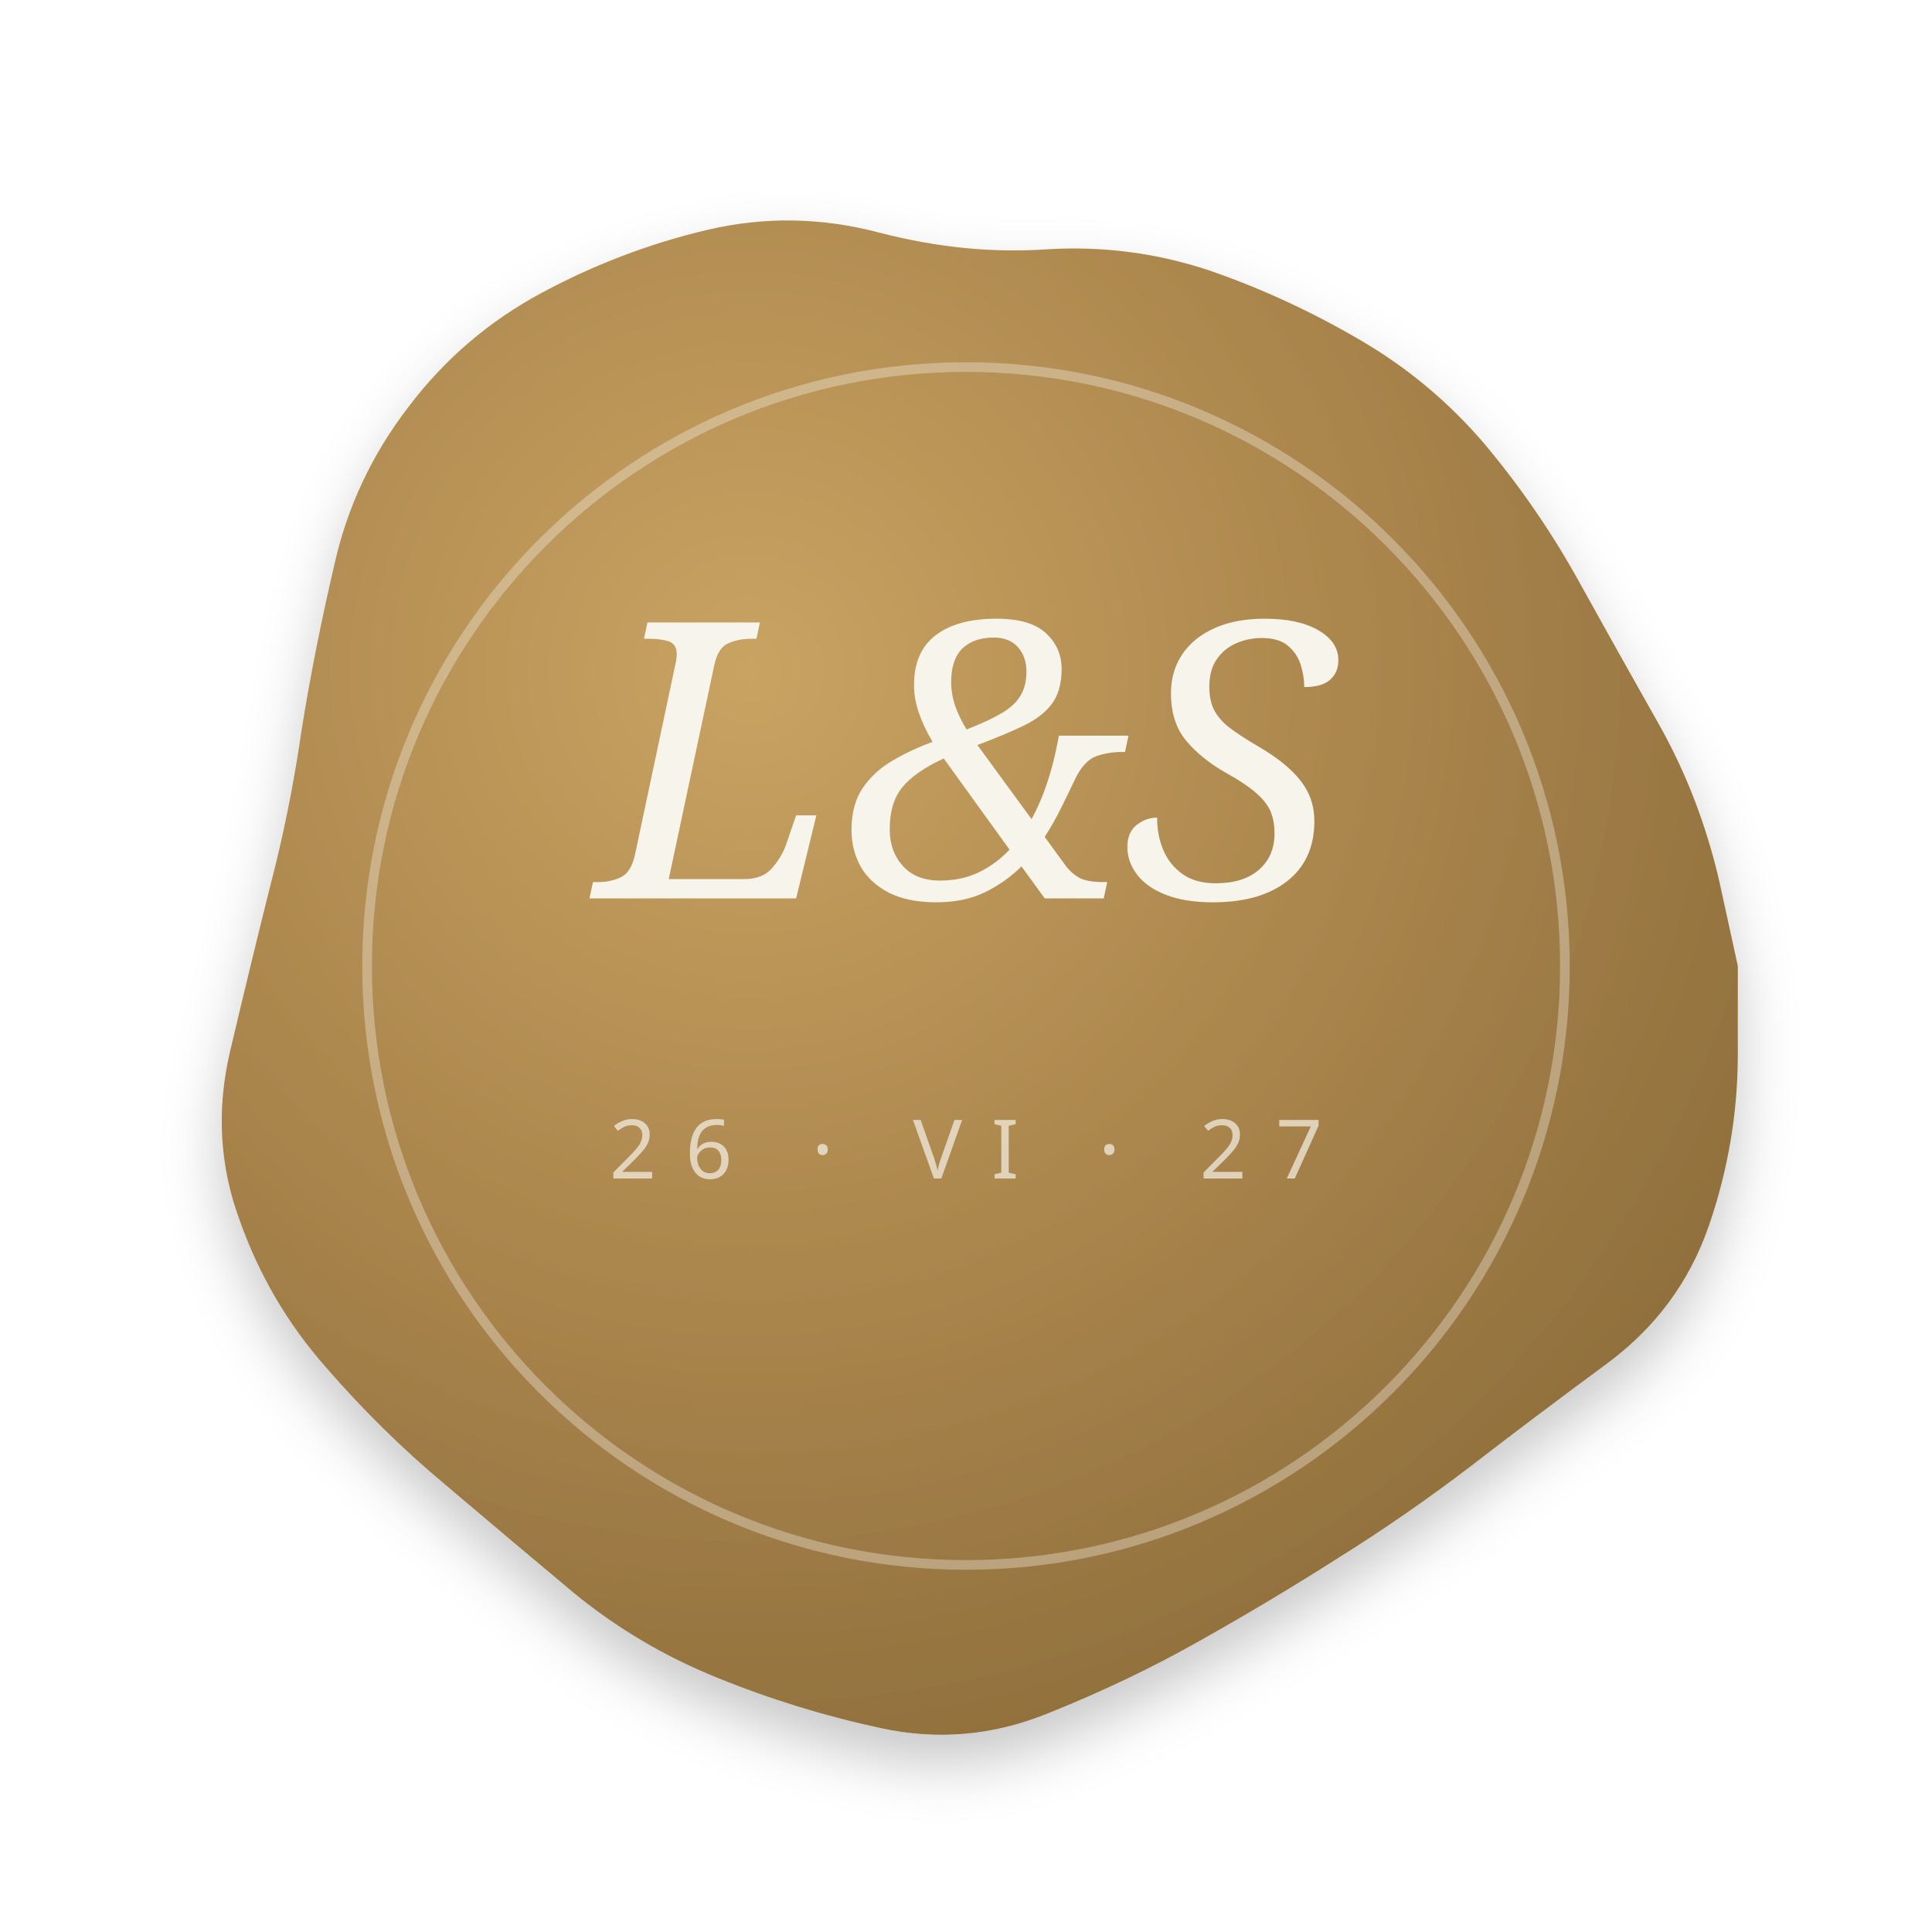
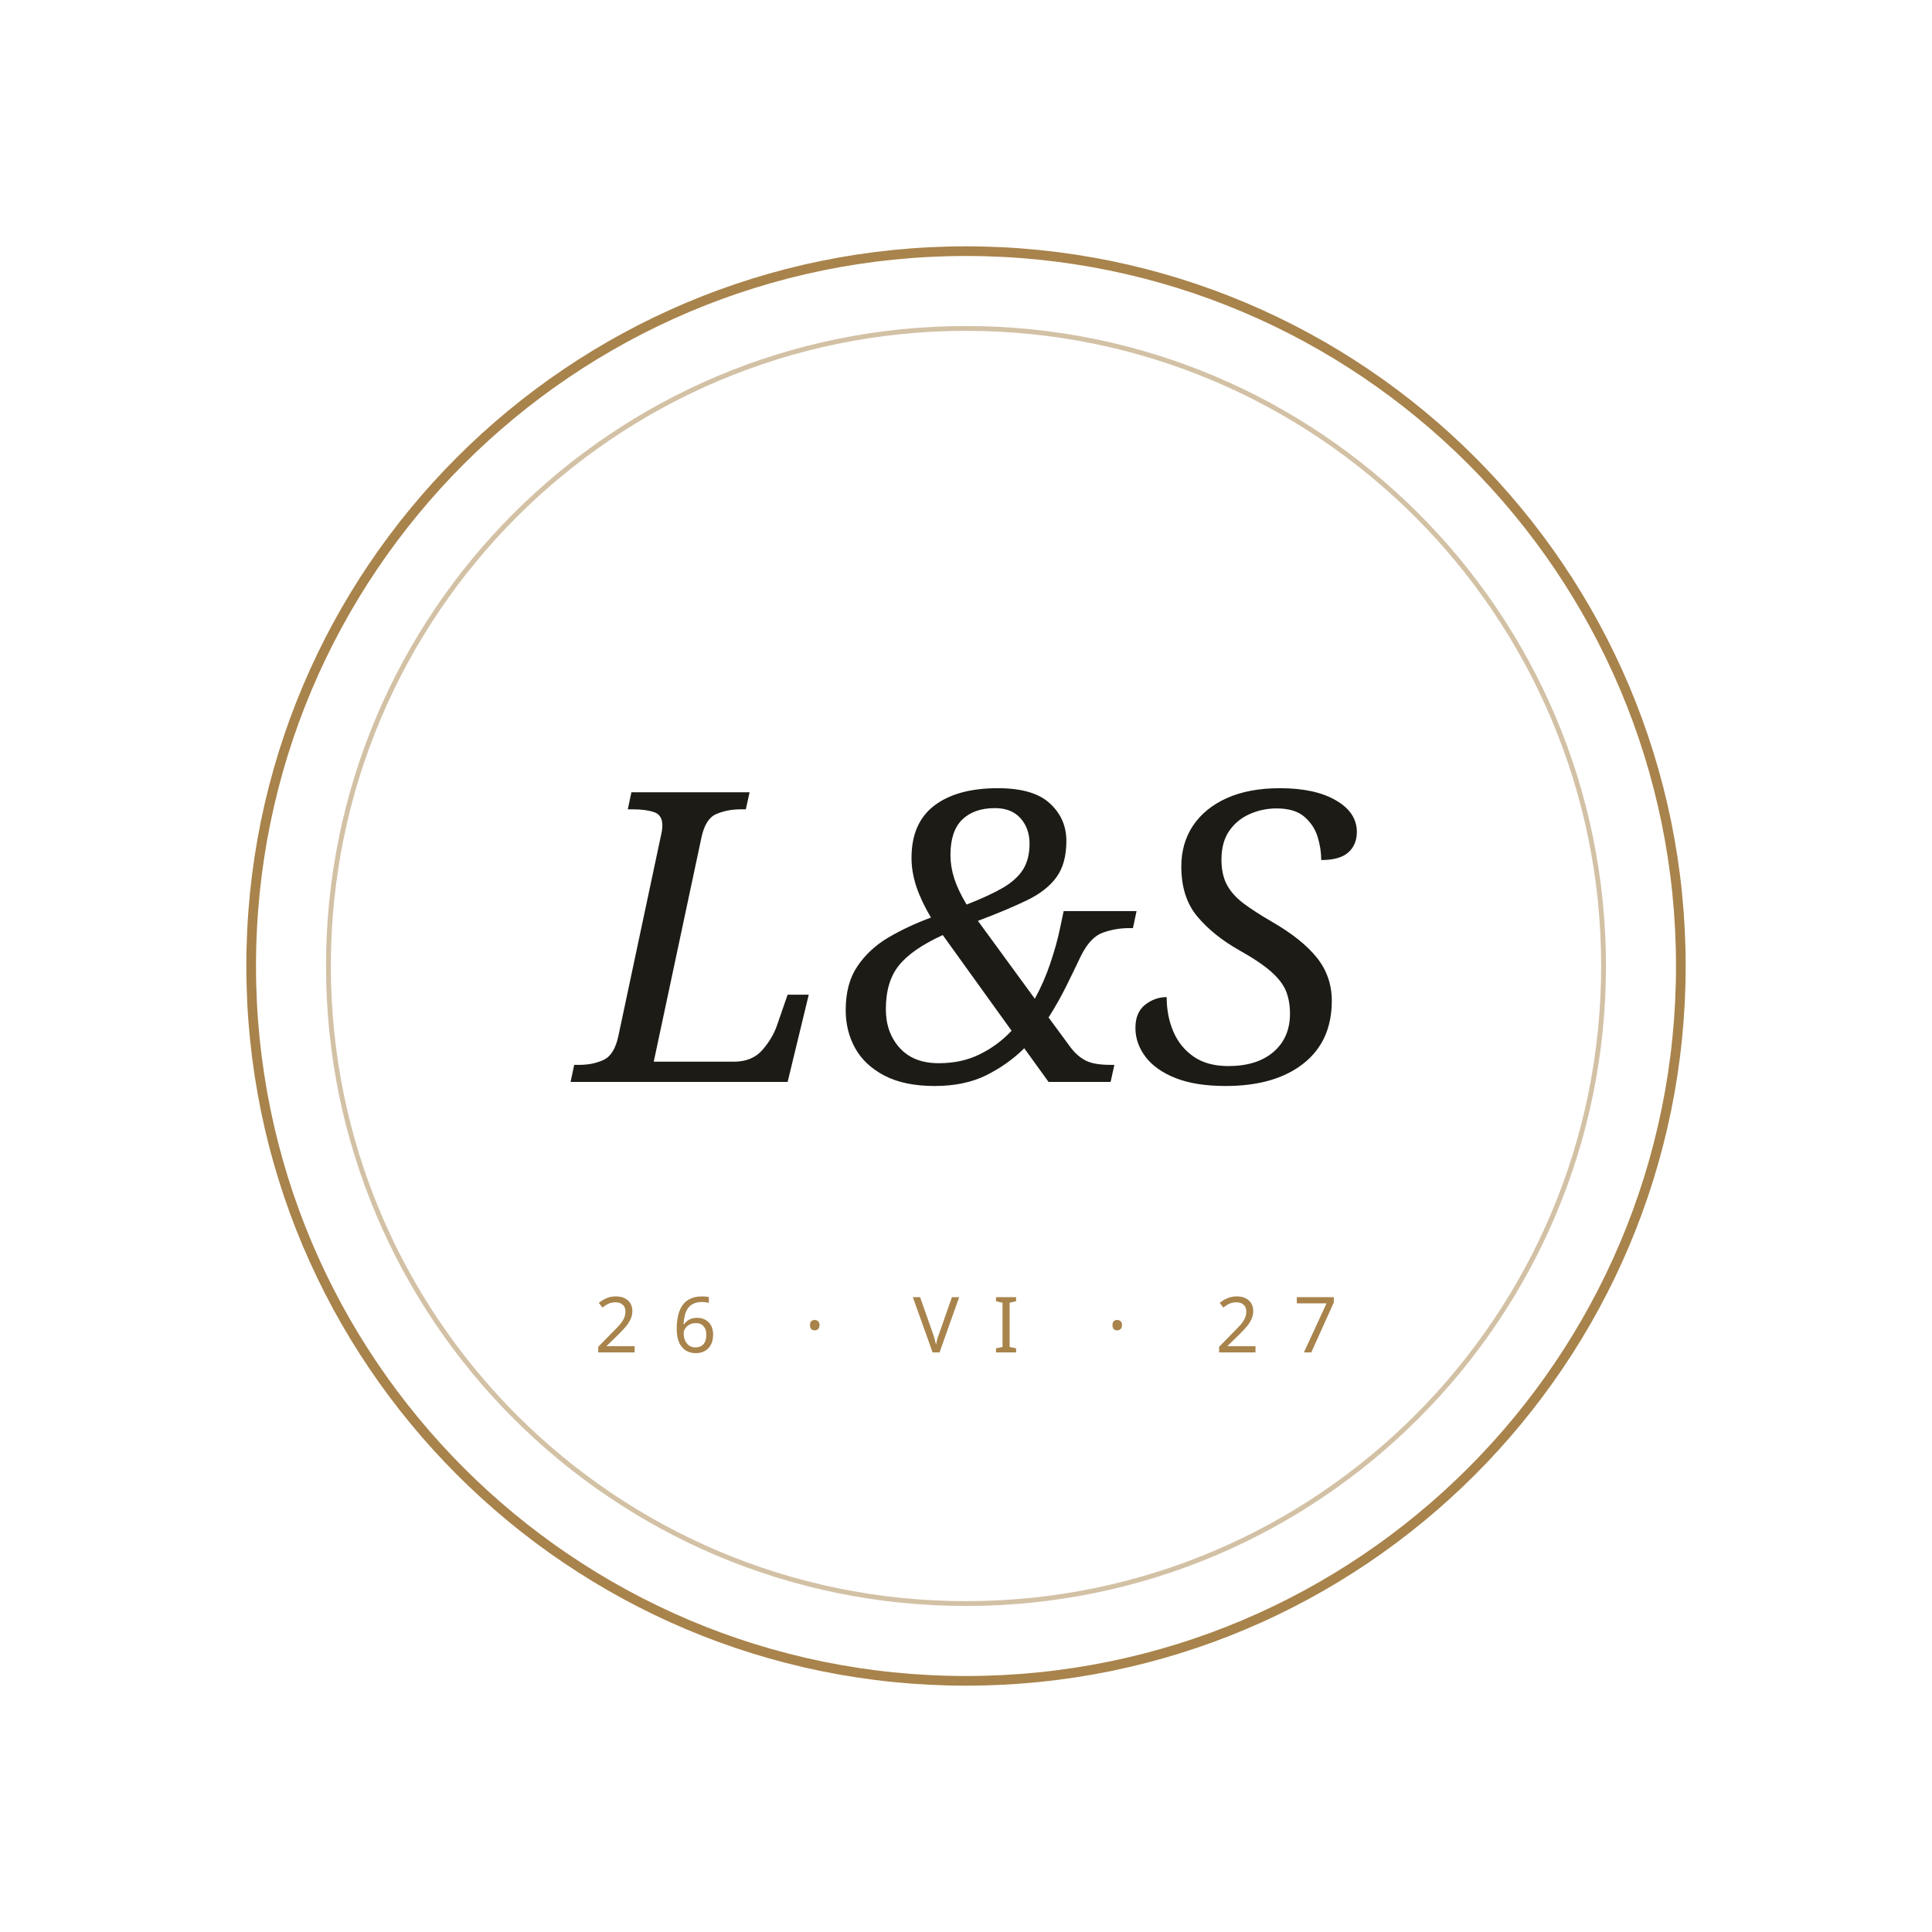
<svg xmlns="http://www.w3.org/2000/svg" width="200" height="200" viewBox="0 0 200 200">
-   <defs>
-     <radialGradient id="waxg" cx="35%" cy="30%" r="80%">
-       <stop offset="0%" stop-color="#C9A362" />
-       <stop offset="55%" stop-color="#A8834B" />
-       <stop offset="100%" stop-color="#8A6B39" />
-     </radialGradient>
-     <filter id="soft" x="-20%" y="-20%" width="140%" height="140%">
-       <feDropShadow dx="0" dy="3" stdDeviation="3" flood-color="#000" flood-opacity="0.22" />
-     </filter>
-   </defs>
-   <path d="M 179.9,100.0 Q 179.9,100.0 179.9,109.1 Q 179.9,118.2 176.9,126.9 Q 173.9,135.6 166.3,141.2 Q 158.7,146.8 152.1,151.9 Q 145.4,157.0 138.5,161.3 Q 131.6,165.7 124.3,169.8 Q 116.9,174.0 108.4,177.4 Q 100.0,180.8 91.2,178.9 Q 82.4,177.0 74.3,173.7 Q 66.1,170.4 59.4,164.9 Q 52.7,159.3 46.1,153.7 Q 39.5,148.2 33.7,141.5 Q 27.8,134.8 24.8,126.3 Q 21.7,117.9 23.8,108.9 Q 25.9,100.0 27.9,92.0 Q 30.0,84.0 31.2,75.7 Q 32.5,67.5 34.6,58.5 Q 36.6,49.5 42.3,42.1 Q 47.9,34.7 56.1,30.3 Q 64.3,25.9 73.2,23.8 Q 82.1,21.7 91.1,24.1 Q 100.0,26.4 108.5,25.8 Q 117.1,25.3 125.2,28.0 Q 133.3,30.8 140.8,35.2 Q 148.2,39.5 153.8,46.1 Q 159.3,52.7 163.4,60.1 Q 167.5,67.5 171.8,75.1 Q 176.0,82.6 178.0,91.3 Z" fill="url(#waxg)" filter="url(#soft)" />
-   <circle cx="100" cy="100" r="62" fill="none" stroke="#F7F4EC" stroke-opacity="0.35" stroke-width="1" />
-   <text x="100" y="93" text-anchor="middle" font-family="Bodoni Moda, Georgia, serif" font-style="italic" font-size="40" fill="#F7F4EC">L&amp;S</text>
-   <text x="100" y="122" text-anchor="middle" font-family="Jost, sans-serif" font-size="8.5" letter-spacing="3" fill="#F7F4ECB0">26 · VI · 27</text>
+   <circle cx="100" cy="100" r="74" fill="none" stroke="#A8834B" stroke-width="1" />
+   <circle cx="100" cy="100" r="66" fill="none" stroke="#A8834B" stroke-width="0.5" opacity="0.5" />
+   <text x="100" y="112" text-anchor="middle" font-family="Bodoni Moda, Georgia, serif" font-style="italic" font-size="42" fill="#1D1B16">L&amp;S</text>
+   <text x="100" y="140" text-anchor="middle" font-family="Jost, sans-serif" font-size="8" letter-spacing="3.5" fill="#A8834B">26 · VI · 27</text>
</svg>
